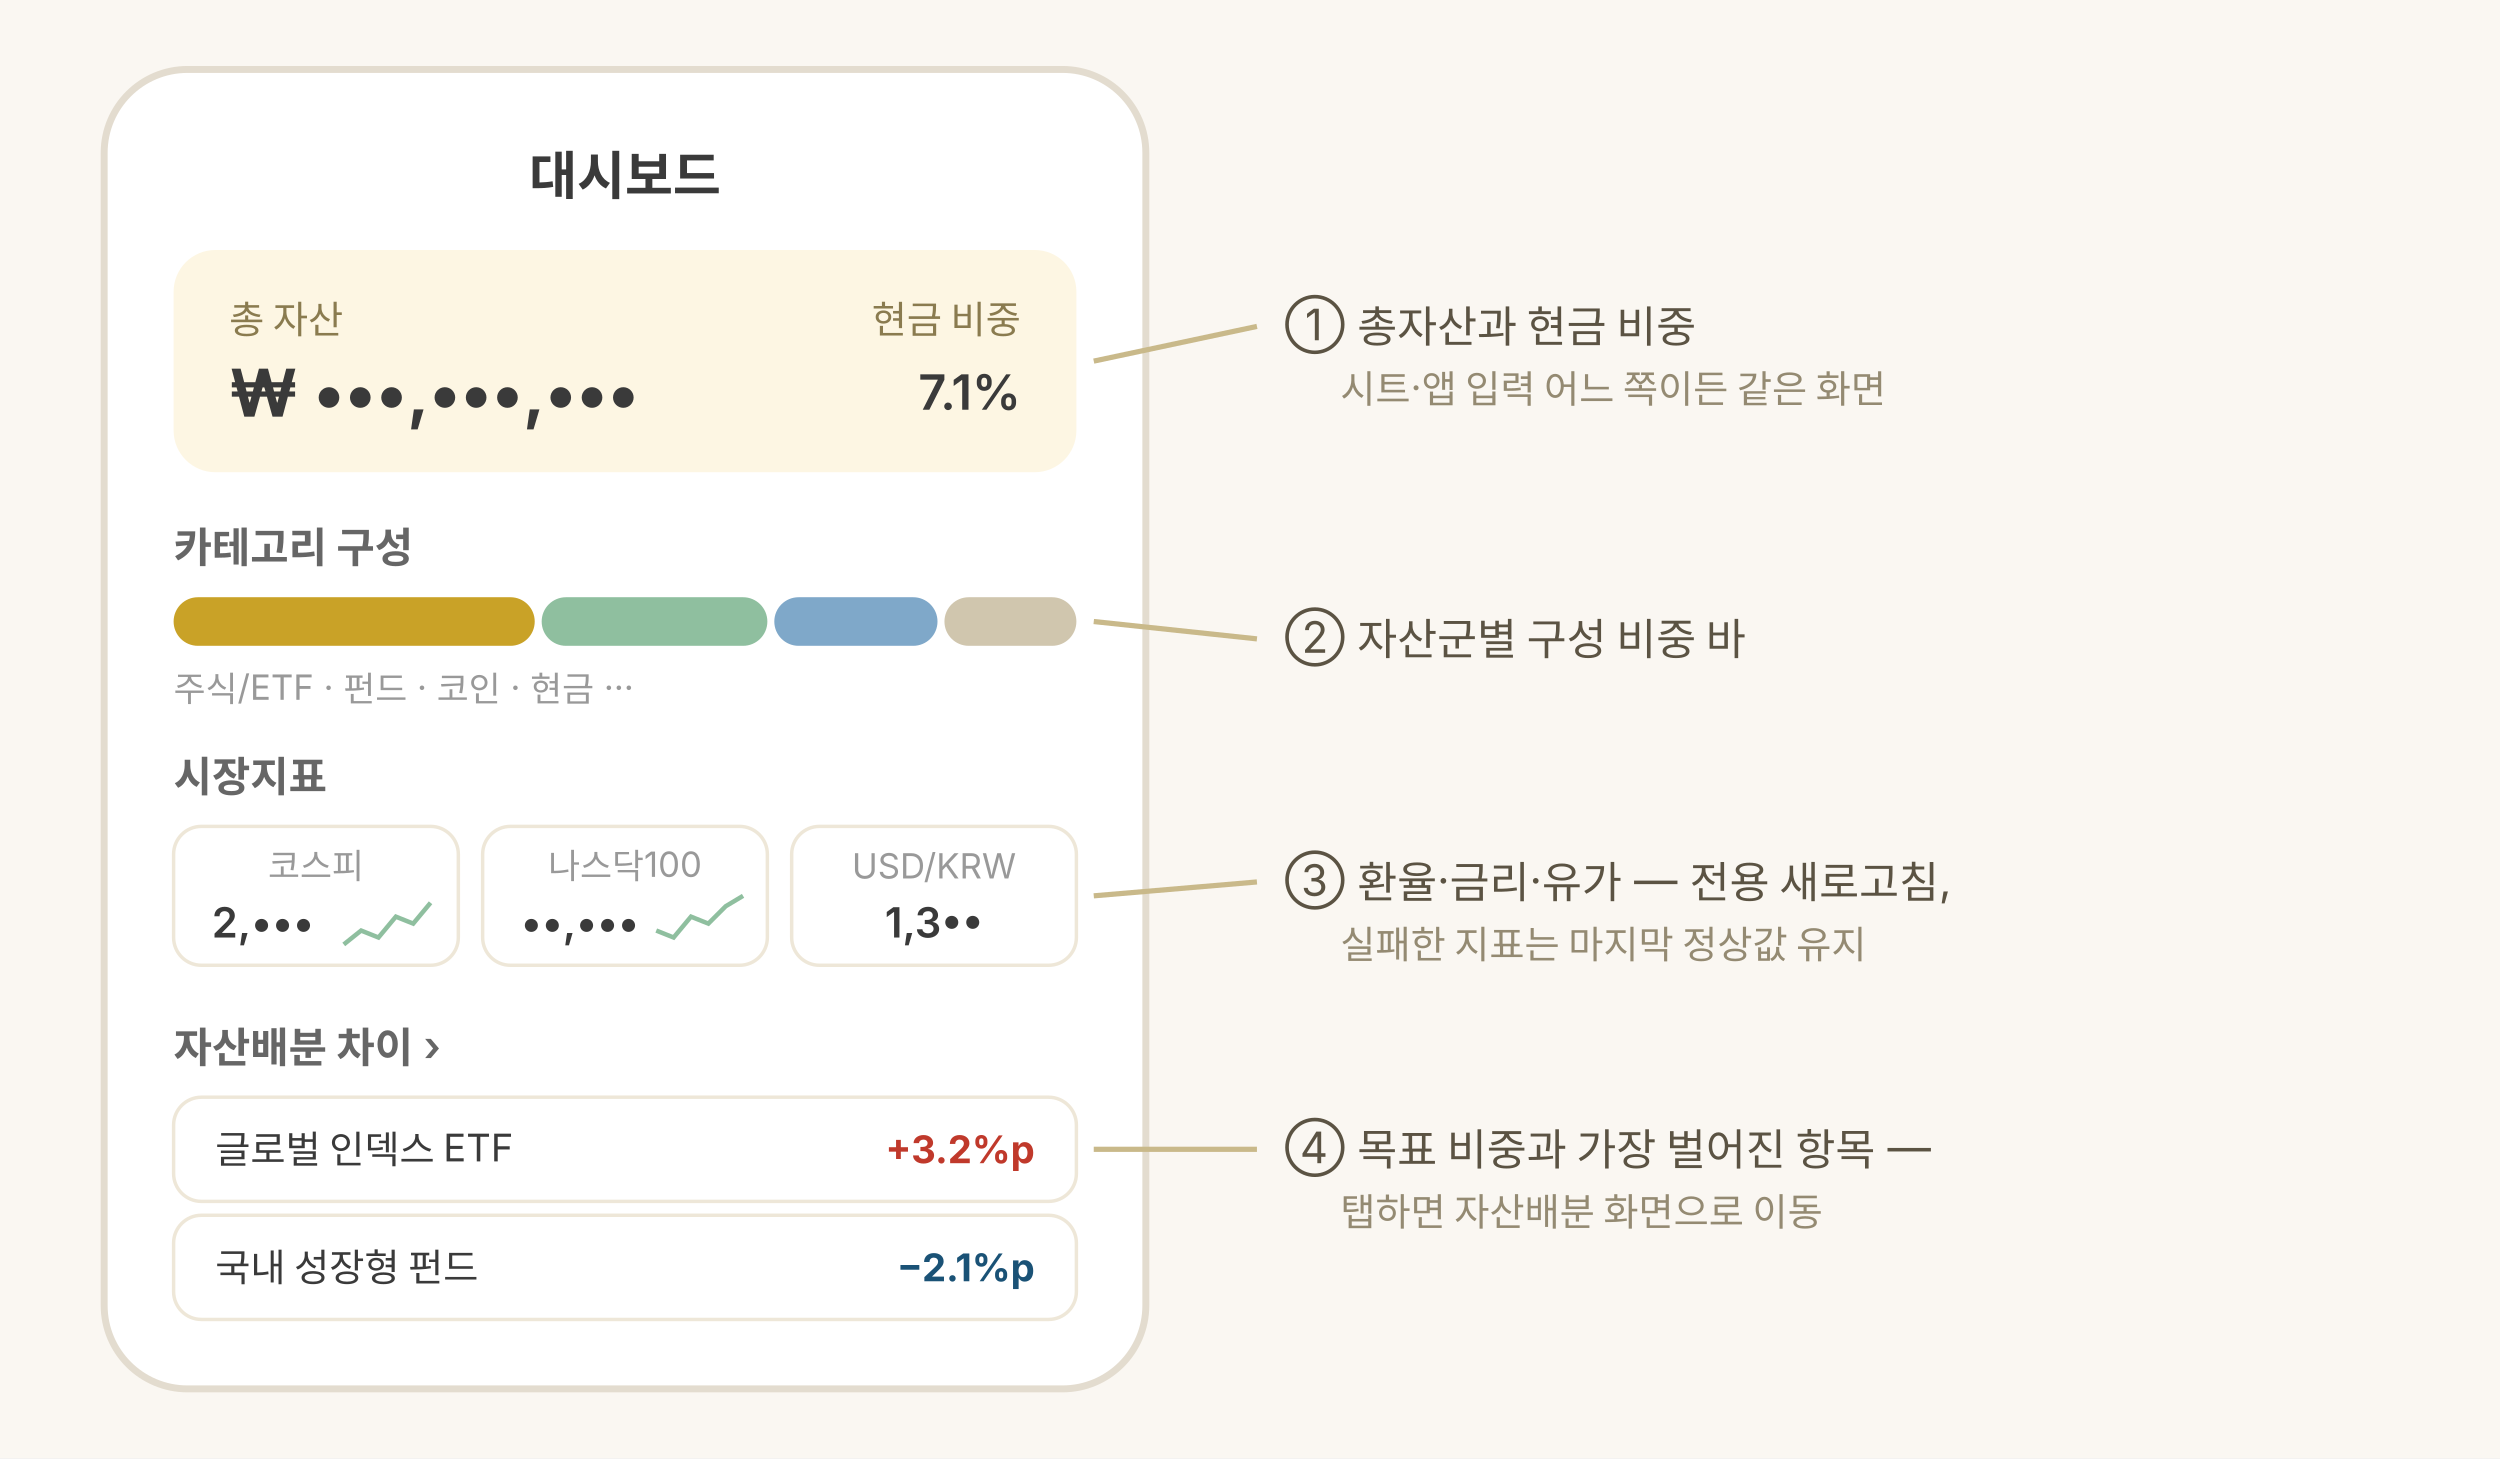
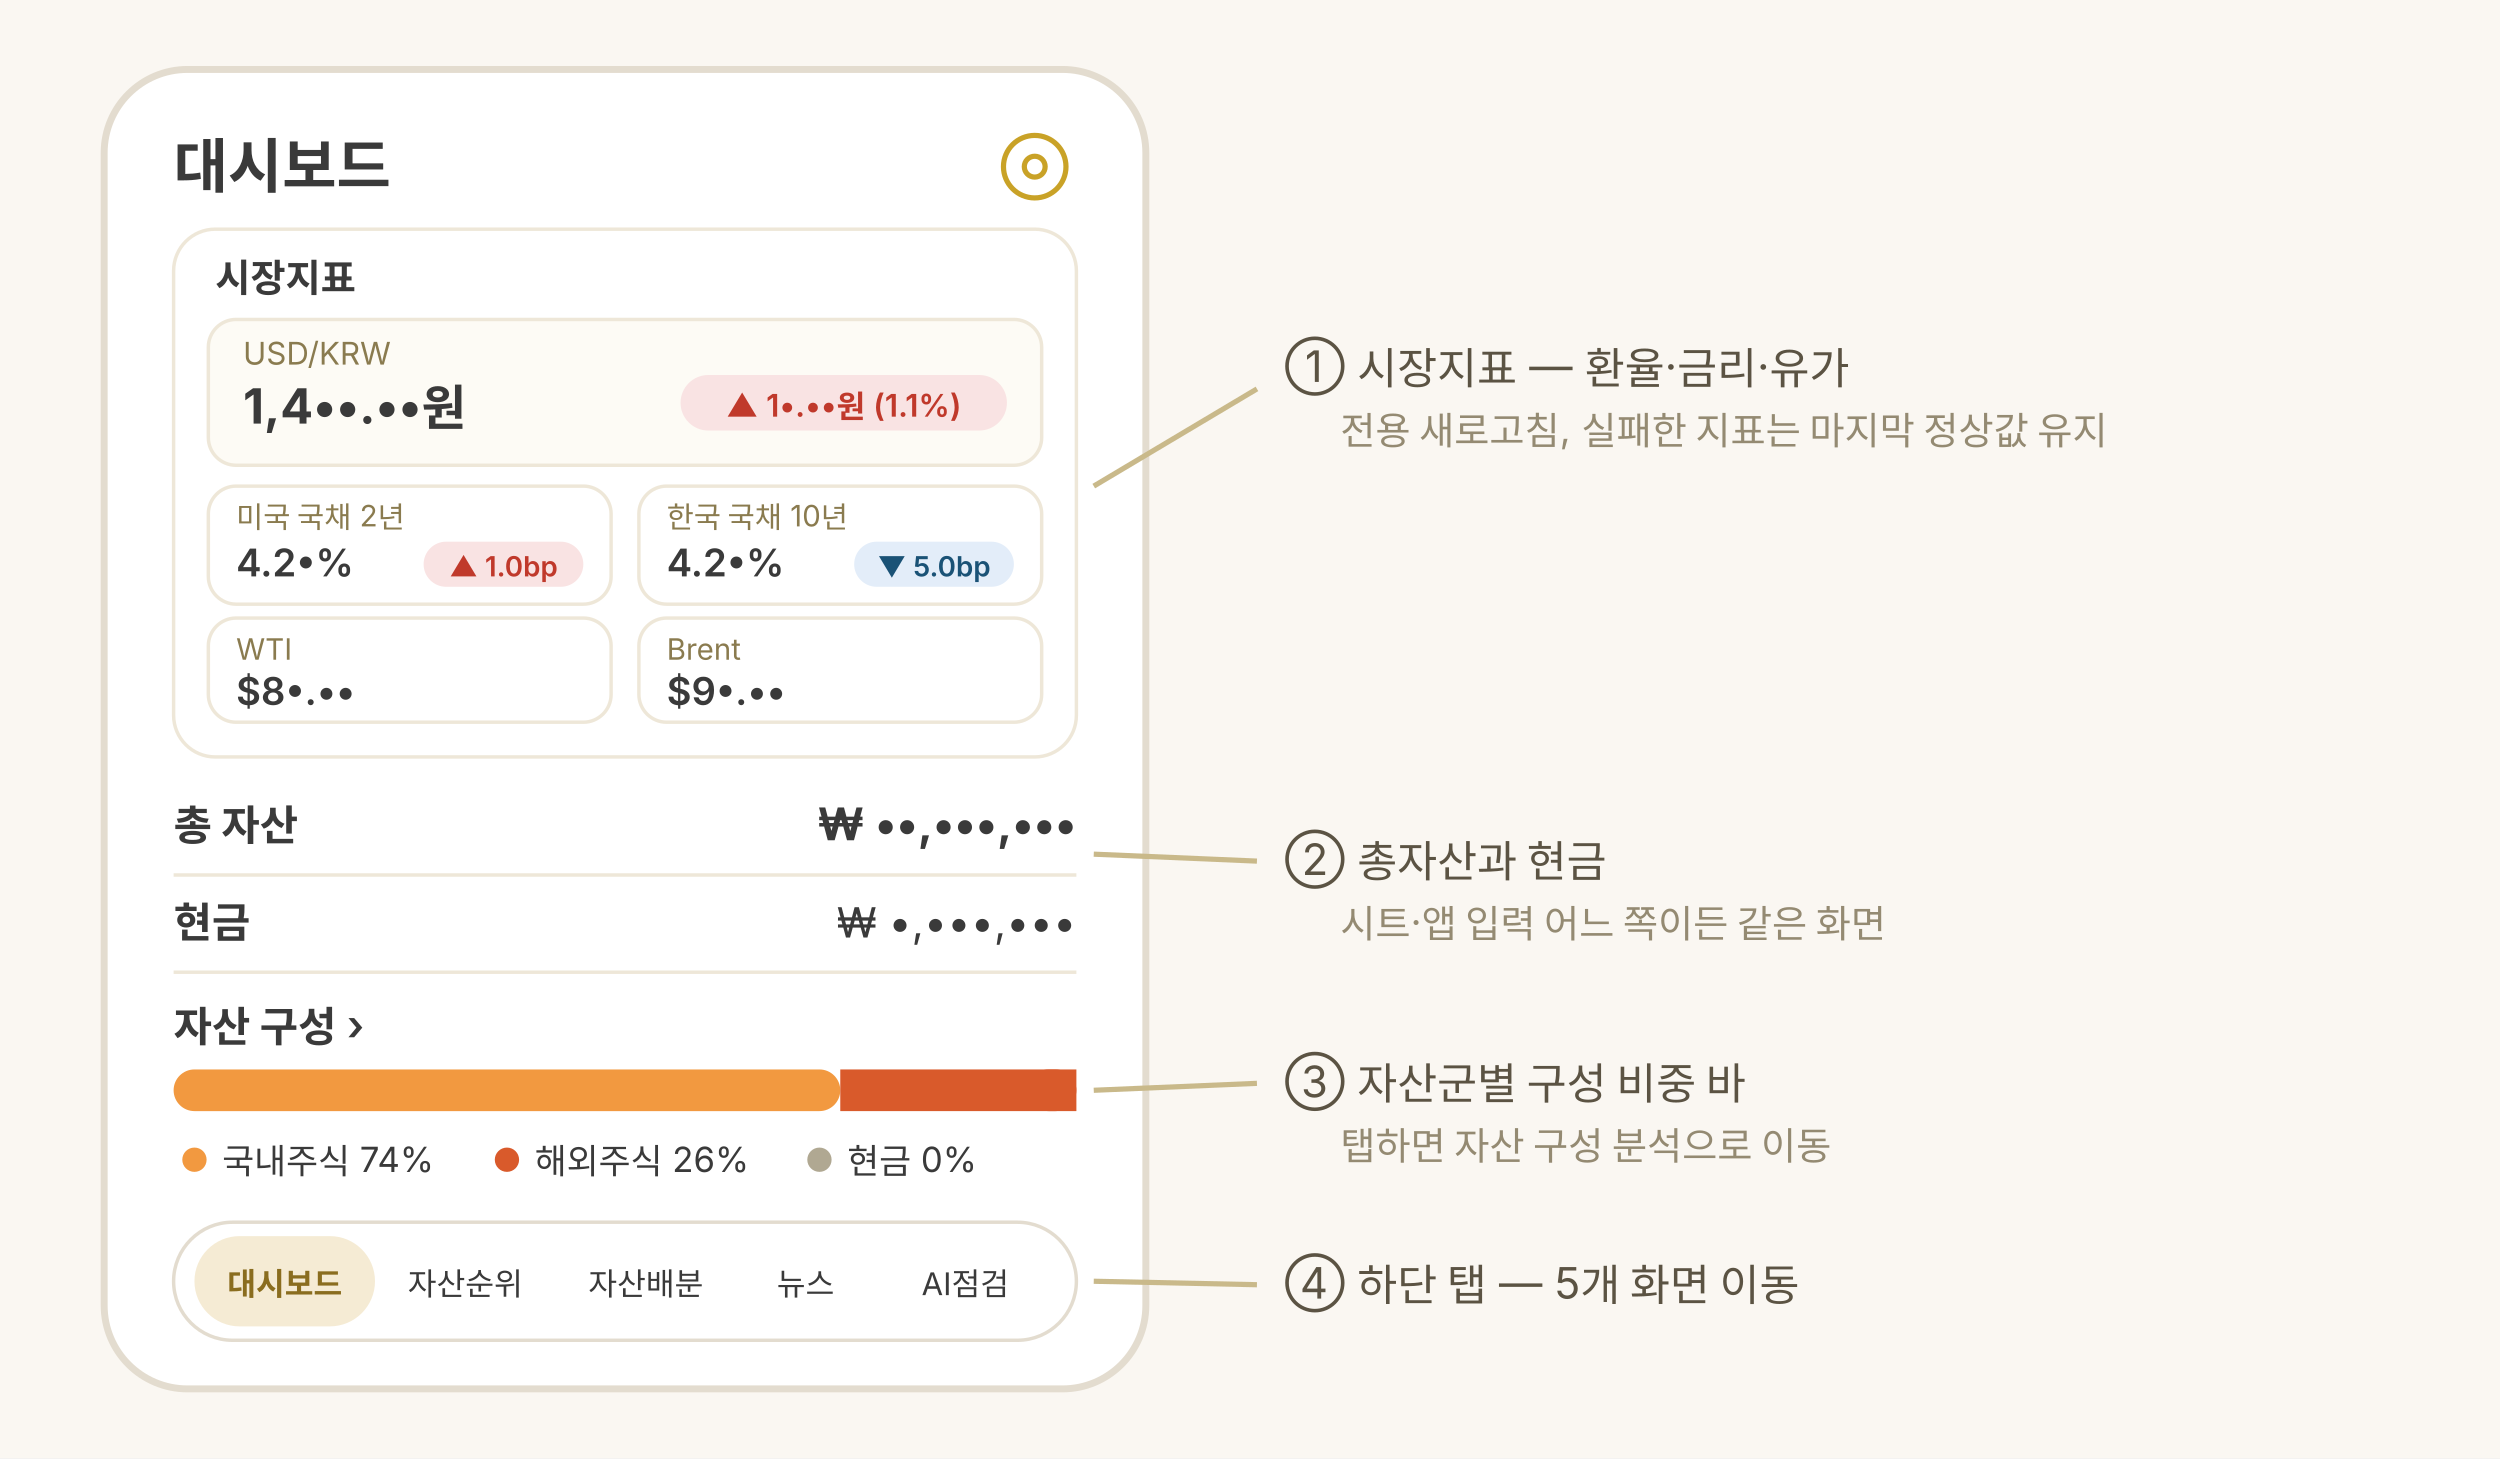
<svg xmlns="http://www.w3.org/2000/svg" viewBox="0 0 720 420" font-family="-apple-system, 'Apple SD Gothic Neo', sans-serif">
  <rect width="720" height="420" fill="#FAF7F2" />
  <rect x="30" y="20" width="300" height="380" rx="24" fill="#FFFFFF" stroke="#E3DCCF" stroke-width="2" />
-   <text x="180" y="56" text-anchor="middle" font-size="15" font-weight="700" fill="#3A3A3A">대시보드</text>
-   <rect x="50" y="72" width="260" height="64" rx="12" fill="#FDF6E3" />
-   <text x="66" y="96" font-size="11" fill="#8A7B4F">총 자산</text>
-   <text x="66" y="120" font-size="19" font-weight="700" fill="#3A3A3A">₩ •••,•••,•••</text>
-   <text x="294" y="96" text-anchor="end" font-size="11" fill="#8A7B4F">현금 비중</text>
-   <text x="294" y="118" text-anchor="end" font-size="14" font-weight="600" fill="#3A3A3A">7.1%</text>
-   <text x="50" y="162" font-size="12" font-weight="600" fill="#666">카테고리 구성</text>
-   <rect x="50" y="172" width="104" height="14" rx="7" fill="#C9A227" />
-   <rect x="156" y="172" width="65" height="14" rx="7" fill="#8FBF9F" />
-   <rect x="223" y="172" width="47" height="14" rx="7" fill="#7FA8C9" />
-   <rect x="272" y="172" width="38" height="14" rx="7" fill="#D0C6AE" />
-   <text x="50" y="202" font-size="10" fill="#999">주식/ETF · 펀드 · 코인 · 현금 ···</text>
-   <text x="50" y="228" font-size="12" font-weight="600" fill="#666">시장지표</text>
-   <rect x="50" y="238" width="82" height="40" rx="8" fill="#FFFFFF" stroke="#EEE7D8" />
-   <text x="91" y="253" text-anchor="middle" font-size="10" fill="#999">코스피</text>
-   <text x="61" y="270" font-size="12" font-weight="600" fill="#3A3A3A">2,•••</text>
-   <polyline points="99,272 104,268 109,270 114,264 119,266 124,260" fill="none" stroke="#8FBF9F" stroke-width="1.3" />
-   <rect x="139" y="238" width="82" height="40" rx="8" fill="#FFFFFF" stroke="#EEE7D8" />
-   <text x="180" y="253" text-anchor="middle" font-size="10" fill="#999">나스닥100</text>
-   <text x="150" y="270" font-size="12" font-weight="600" fill="#3A3A3A">••,•••</text>
-   <polyline points="189,268 194,270 199,264 204,266 209,261 214,258" fill="none" stroke="#8FBF9F" stroke-width="1.3" />
-   <rect x="228" y="238" width="82" height="40" rx="8" fill="#FFFFFF" stroke="#EEE7D8" />
-   <text x="269" y="253" text-anchor="middle" font-size="10" fill="#999">USD/KRW</text>
-   <text x="269" y="270" text-anchor="middle" font-size="12" font-weight="600" fill="#3A3A3A">1,3••</text>
-   <text x="50" y="306" font-size="12" font-weight="600" fill="#666">자산배분 차이 ›</text>
-   <rect x="50" y="316" width="260" height="30" rx="8" fill="#FFFFFF" stroke="#EEE7D8" />
-   <text x="62" y="335" font-size="11" fill="#3A3A3A">글로벌 인덱스 ETF</text>
-   <text x="298" y="335" text-anchor="end" font-size="11" font-weight="700" fill="#C0392B">+3.2%p</text>
-   <rect x="50" y="350" width="260" height="30" rx="8" fill="#FFFFFF" stroke="#EEE7D8" />
-   <text x="62" y="369" font-size="11" fill="#3A3A3A">국내 성장형 펀드</text>
-   <text x="298" y="369" text-anchor="end" font-size="11" font-weight="700" fill="#1A5276">−2.1%p</text>
+   <text x="50" y="54" font-size="17" font-weight="800" fill="#3A3A3A">대시보드</text>
+   <circle cx="298" cy="48" r="9" fill="none" stroke="#C9A227" stroke-width="1.5" />
+   <circle cx="298" cy="48" r="3" fill="none" stroke="#C9A227" stroke-width="1.5" />
+   <rect x="50" y="66" width="260" height="152" rx="12" fill="#FFFFFF" stroke="#EEE7D8" />
+   <text x="62" y="84" font-size="11" font-weight="700" fill="#3A3A3A">시장지표</text>
+   <rect x="60" y="92" width="240" height="42" rx="8" fill="#FDFBF5" stroke="#EEE7D8" />
+   <text x="70" y="105" font-size="9" fill="#8A7B4F">USD/KRW</text>
+   <text x="70" y="122" font-size="14" font-weight="700" fill="#3A3A3A">1,4••.••원</text>
+   <rect x="196" y="108" width="94" height="16" rx="8" fill="#F9E3E3" />
+   <text x="243" y="120" text-anchor="middle" font-size="9" font-weight="600" fill="#C0392B">▲ 1•.••원 (1.1%)</text>
+   <rect x="60" y="140" width="116" height="34" rx="8" fill="#FFFFFF" stroke="#EEE7D8" />
+   <text x="68" y="152" font-size="8.5" fill="#8A7B4F">미국 국채 2년</text>
+   <text x="68" y="166" font-size="11" font-weight="600" fill="#3A3A3A">4.2•%</text>
+   <rect x="122" y="156" width="46" height="13" rx="6.5" fill="#F9E3E3" />
+   <text x="145" y="166" text-anchor="middle" font-size="8" font-weight="600" fill="#C0392B">▲ 1.0bp</text>
+   <rect x="184" y="140" width="116" height="34" rx="8" fill="#FFFFFF" stroke="#EEE7D8" />
+   <text x="192" y="152" font-size="8.5" fill="#8A7B4F">한국 국채 10년</text>
+   <text x="192" y="166" font-size="11" font-weight="600" fill="#3A3A3A">4.2•%</text>
+   <rect x="246" y="156" width="46" height="13" rx="6.5" fill="#E3EDF9" />
+   <text x="269" y="166" text-anchor="middle" font-size="8" font-weight="600" fill="#1A5276">▼ 5.0bp</text>
+   <rect x="60" y="178" width="116" height="30" rx="8" fill="#FFFFFF" stroke="#EEE7D8" />
+   <text x="68" y="190" font-size="8.5" fill="#8A7B4F">WTI</text>
+   <text x="68" y="203" font-size="11" font-weight="600" fill="#3A3A3A">$8•.••</text>
+   <rect x="184" y="178" width="116" height="30" rx="8" fill="#FFFFFF" stroke="#EEE7D8" />
+   <text x="192" y="190" font-size="8.5" fill="#8A7B4F">Brent</text>
+   <text x="192" y="203" font-size="11" font-weight="600" fill="#3A3A3A">$9•.••</text>
+   <text x="50" y="242" font-size="12" font-weight="600" fill="#3A3A3A">총 자산</text>
+   <text x="310" y="242" text-anchor="end" font-size="13" font-weight="700" fill="#3A3A3A">₩ ••,•••,•••</text>
+   <line x1="50" y1="252" x2="310" y2="252" stroke="#EEE7D8" stroke-width="1" />
+   <text x="50" y="270" font-size="12" font-weight="600" fill="#3A3A3A">현금</text>
+   <text x="310" y="270" text-anchor="end" font-size="12" fill="#3A3A3A">₩ •,•••,•••</text>
+   <line x1="50" y1="280" x2="310" y2="280" stroke="#EEE7D8" stroke-width="1" />
+   <text x="50" y="300" font-size="12" font-weight="600" fill="#3A3A3A">자산 구성 ›</text>
+   <rect x="50" y="308" width="192" height="12" rx="6" fill="#F29940" />
+   <rect x="242" y="308" width="68" height="12" fill="#D95A2B" />
+   <rect x="296" y="308" width="14" height="12" rx="6" fill="#D95A2B" />
+   <circle cx="56" cy="334" r="3.5" fill="#F29940" />
+   <text x="64" y="338" font-size="10" fill="#3A3A3A">국내주식 74%</text>
+   <circle cx="146" cy="334" r="3.5" fill="#D95A2B" />
+   <text x="154" y="338" font-size="10" fill="#3A3A3A">해외주식 26%</text>
+   <circle cx="236" cy="334" r="3.5" fill="#B0A892" />
+   <text x="244" y="338" font-size="10" fill="#3A3A3A">현금 0%</text>
+   <rect x="50" y="352" width="260" height="34" rx="17" fill="#FFFFFF" stroke="#E3DCCF" />
+   <rect x="56" y="356" width="52" height="26" rx="13" fill="#F5EBD4" />
+   <text x="82" y="373" text-anchor="middle" font-size="9" font-weight="700" fill="#8A6D1F">대시보드</text>
+   <text x="134" y="373" text-anchor="middle" font-size="9" fill="#3A3A3A">자산순위</text>
+   <text x="186" y="373" text-anchor="middle" font-size="9" fill="#3A3A3A">자산배분</text>
+   <text x="232" y="373" text-anchor="middle" font-size="9" fill="#3A3A3A">뉴스</text>
+   <text x="278" y="373" text-anchor="middle" font-size="9" fill="#3A3A3A">AI점검</text>
  <g font-size="12.5" fill="#5B5343">
-     <text x="370" y="98">① 총자산과 현금 비중</text>
-     <text x="386" y="116" font-size="11" fill="#948A72">시트·앱 입력 어느 쪽이든 같은 화면</text>
-     <text x="370" y="188">② 자산군별 구성 비중 바</text>
-     <text x="370" y="258">③ 환율·금리·유가 — 전용 새로고침,</text>
-     <text x="386" y="276" font-size="11" fill="#948A72">실패한 지표는 마지막 정상값 유지</text>
-     <text x="370" y="335">④ 목표 비중과 가장 벌어진 항목 —</text>
-     <text x="386" y="353" font-size="11" fill="#948A72">탭하면 자산배분 화면으로 이동</text>
+     <text x="370" y="110">① 시장지표 — 환율·금리·유가</text>
+     <text x="386" y="128" font-size="11" fill="#948A72">전용 새로고침, 실패한 지표는 마지막 정상값 유지</text>
+     <text x="370" y="252">② 총자산과 현금</text>
+     <text x="386" y="270" font-size="11" fill="#948A72">시트·앱 입력 어느 쪽이든 같은 화면</text>
+     <text x="370" y="316">③ 자산군별 구성 비중 바</text>
+     <text x="386" y="334" font-size="11" fill="#948A72">탭하면 자산 구성 분석으로 이동</text>
+     <text x="370" y="374">④ 하단 탭 — 5개 화면 이동</text>
  </g>
-   <line x1="315" y1="104" x2="362" y2="94" stroke="#C9B98A" stroke-width="1.5" />
-   <line x1="315" y1="179" x2="362" y2="184" stroke="#C9B98A" stroke-width="1.5" />
-   <line x1="315" y1="258" x2="362" y2="254" stroke="#C9B98A" stroke-width="1.5" />
-   <line x1="315" y1="331" x2="362" y2="331" stroke="#C9B98A" stroke-width="1.5" />
+   <line x1="315" y1="140" x2="362" y2="112" stroke="#C9B98A" stroke-width="1.5" />
+   <line x1="315" y1="246" x2="362" y2="248" stroke="#C9B98A" stroke-width="1.5" />
+   <line x1="315" y1="314" x2="362" y2="312" stroke="#C9B98A" stroke-width="1.5" />
+   <line x1="315" y1="369" x2="362" y2="370" stroke="#C9B98A" stroke-width="1.5" />
</svg>
